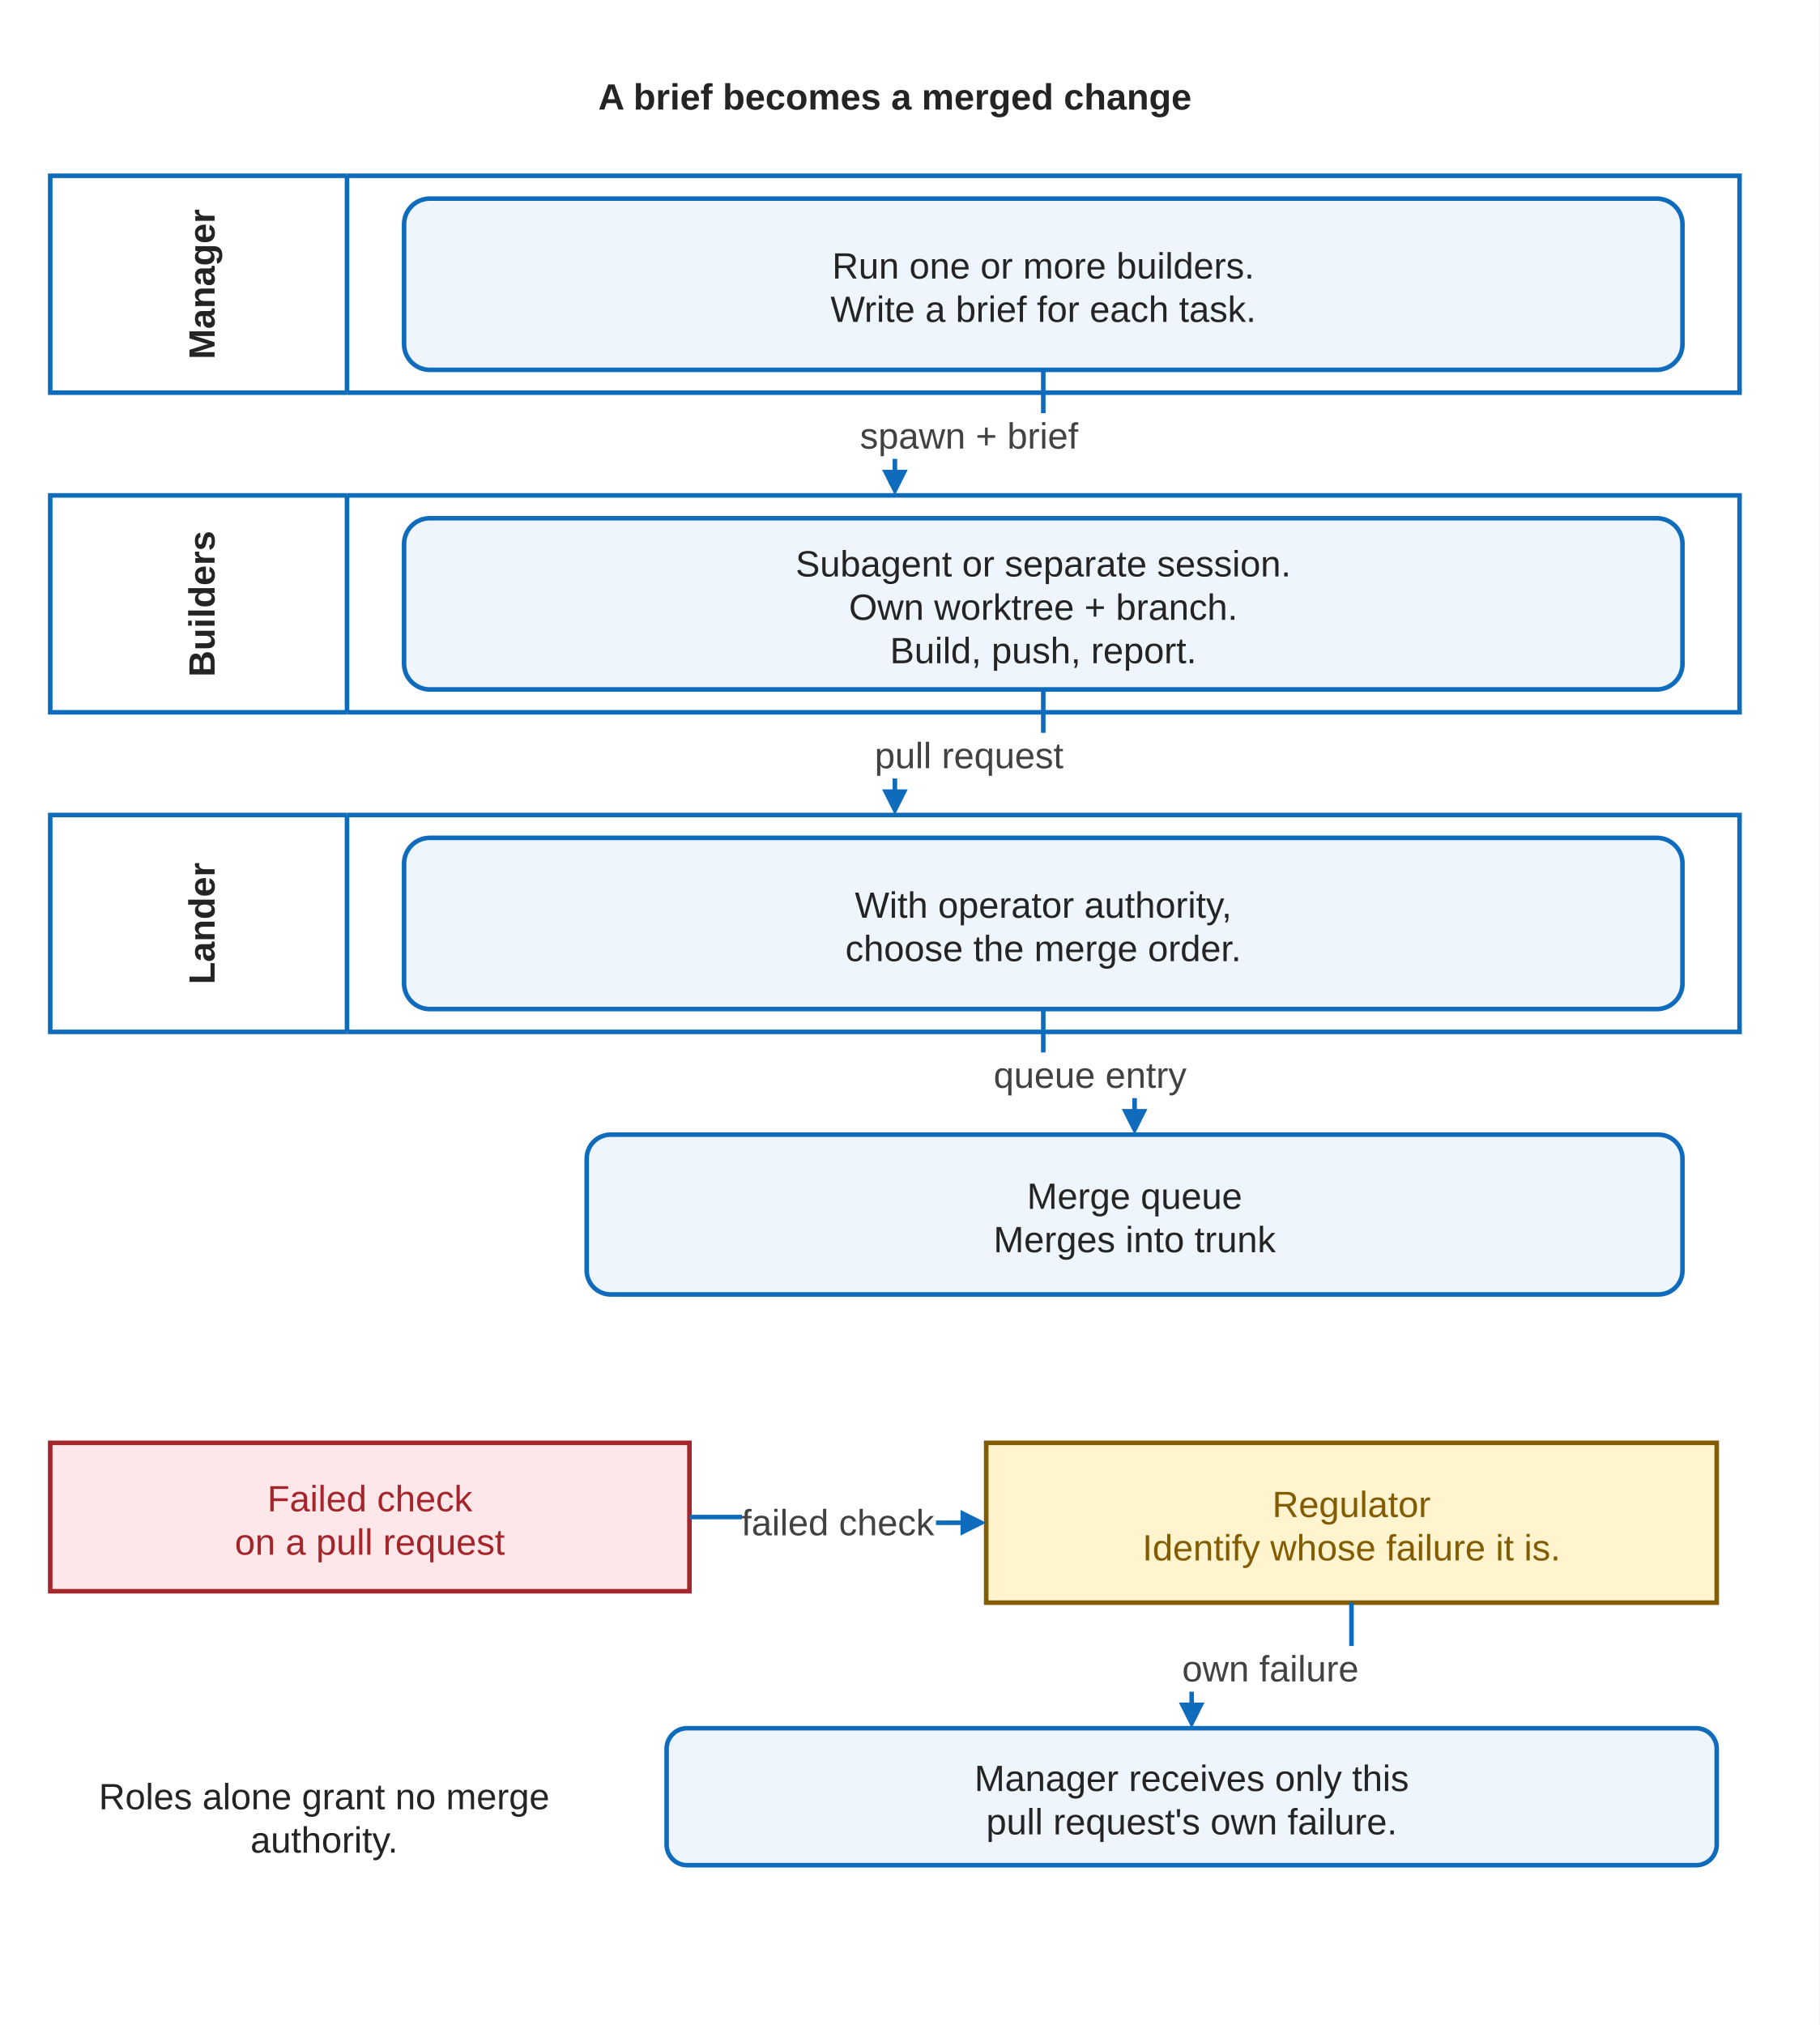
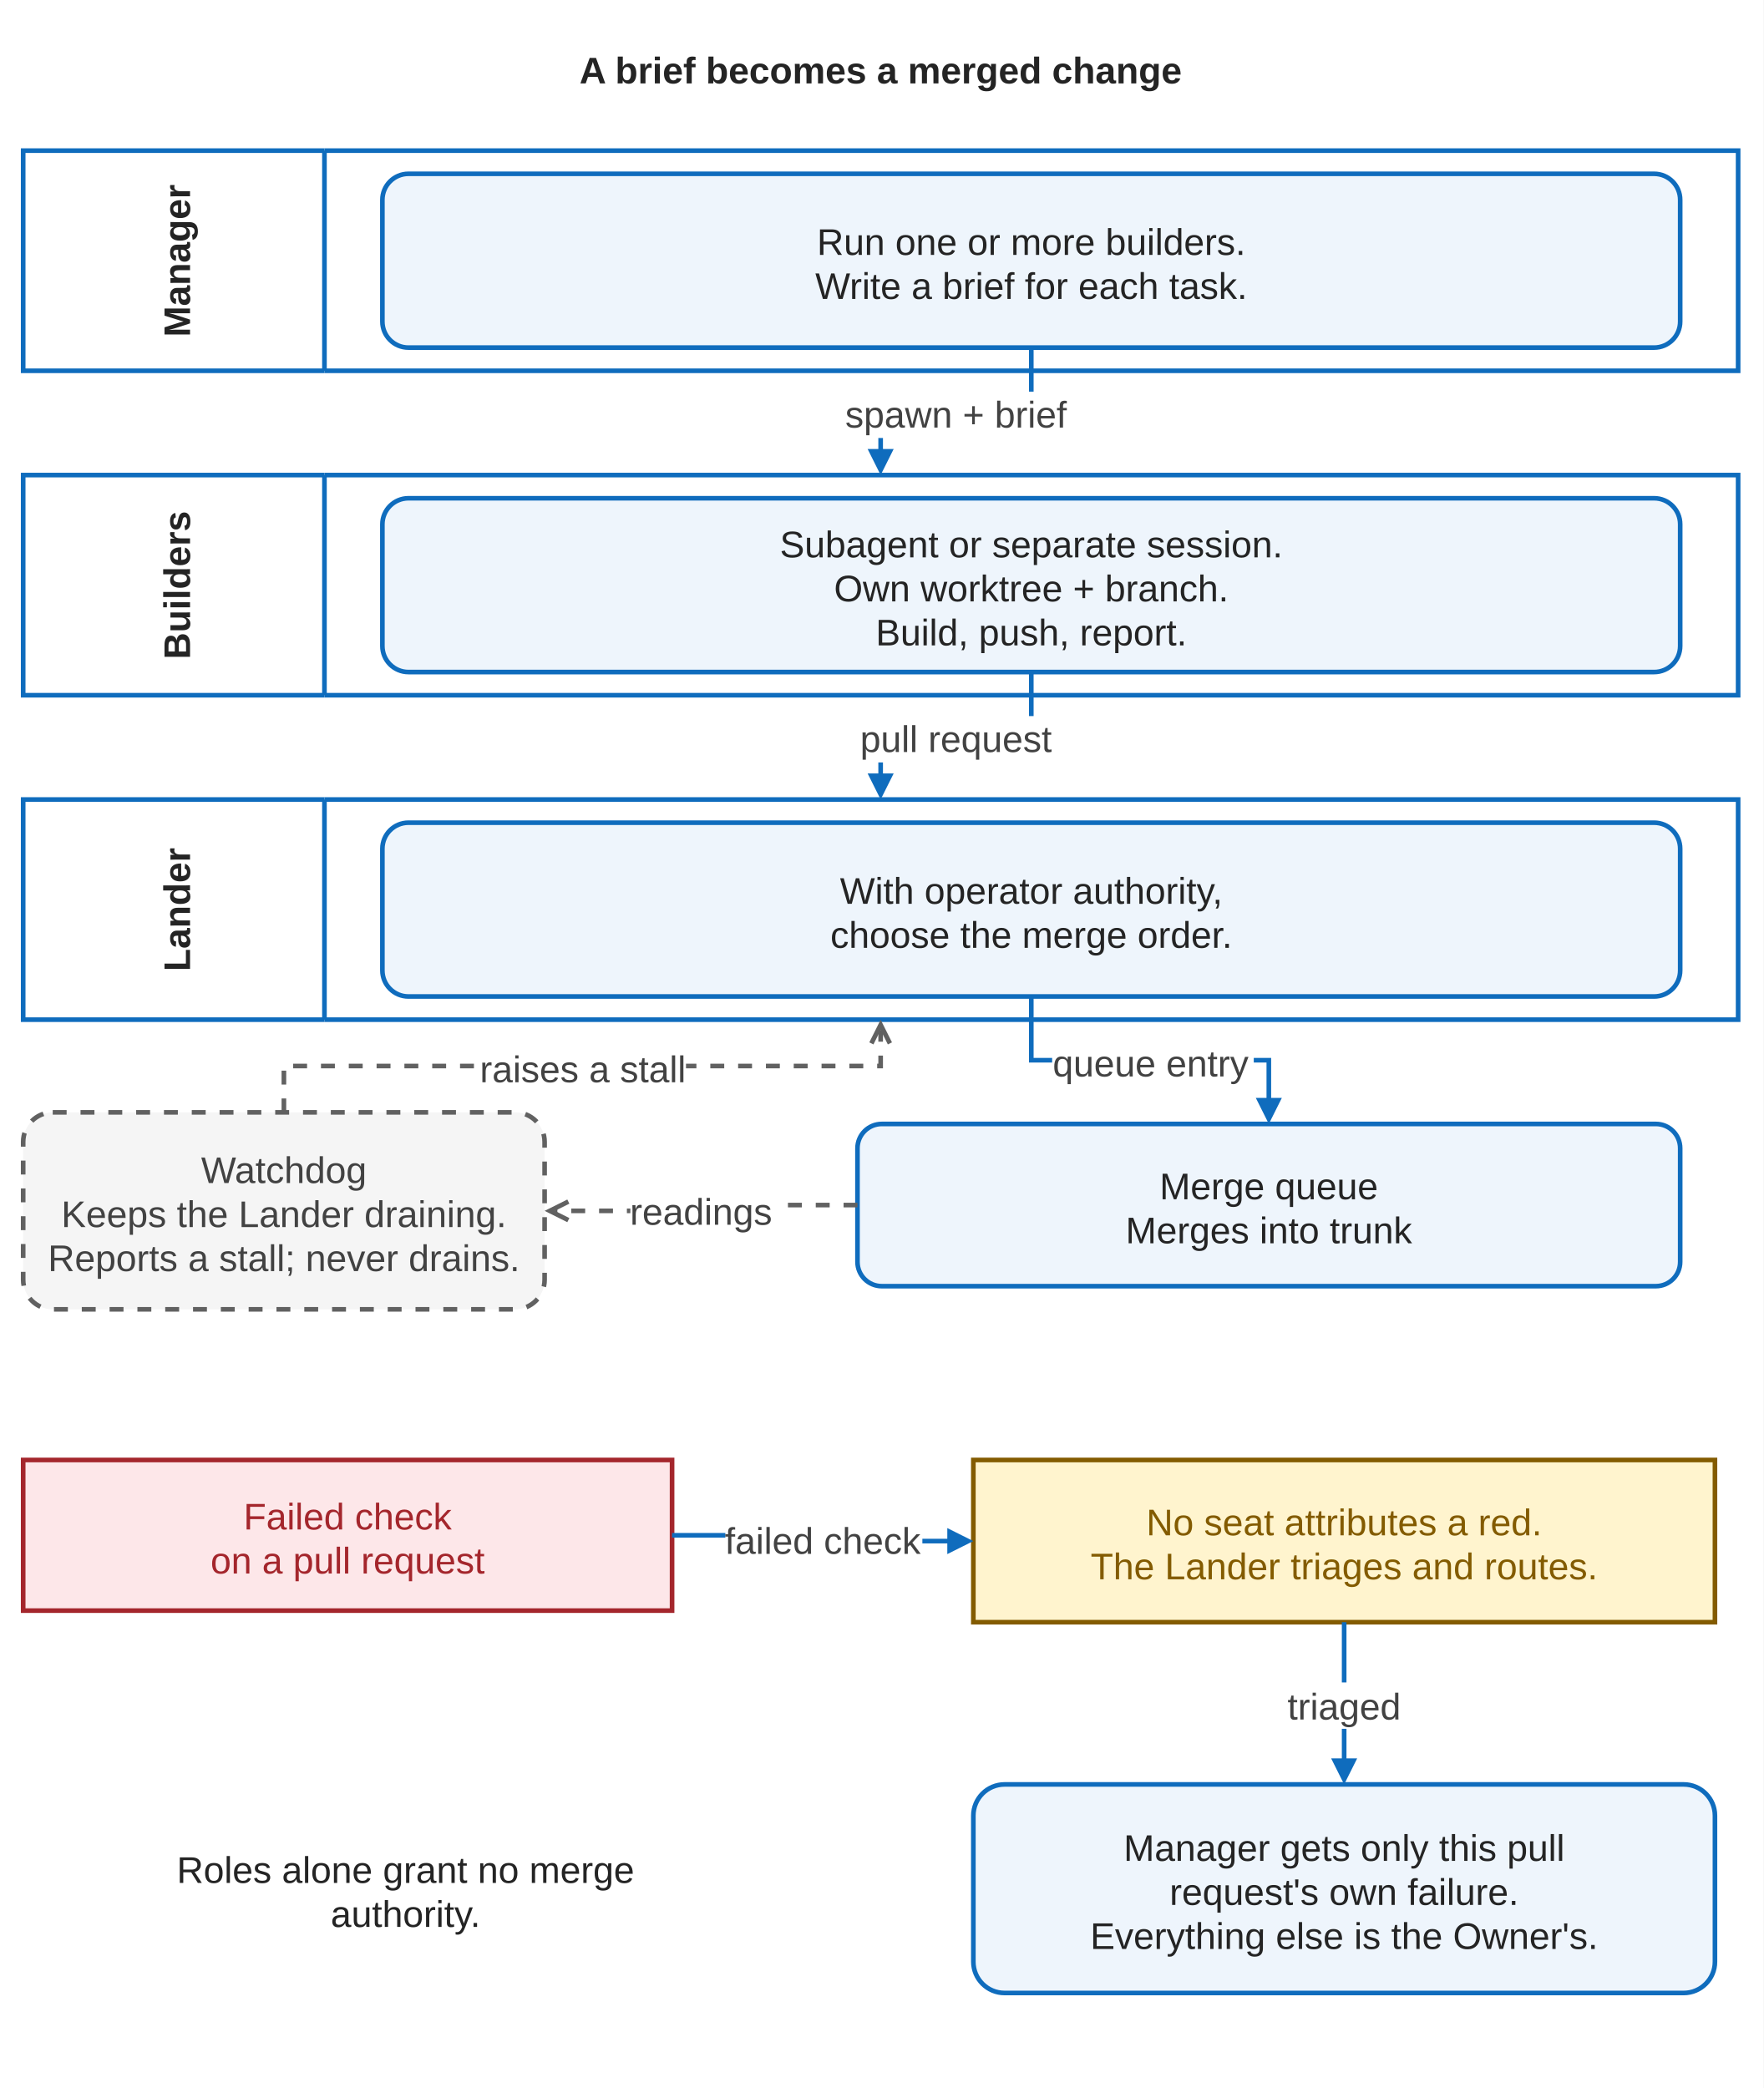
- <svg xmlns="http://www.w3.org/2000/svg" style="background: #ffffff; background-color: #ffffff; color-scheme: light;" version="1.1" width="797px" height="887px" viewBox="0 0 797 887" content="&lt;mxfile host=&quot;Electron&quot;&gt;&#10;  &lt;diagram name=&quot;Desktop&quot; id=&quot;Desktop&quot;&gt;&#10;    &lt;mxGraphModel dx=&quot;-404&quot; dy=&quot;-225&quot; grid=&quot;0&quot; gridSize=&quot;10&quot; guides=&quot;1&quot; tooltips=&quot;1&quot; connect=&quot;1&quot; arrows=&quot;1&quot; fold=&quot;0&quot; page=&quot;0&quot; pageScale=&quot;1&quot; pageWidth=&quot;760&quot; pageHeight=&quot;850&quot; background=&quot;#ffffff&quot; math=&quot;0&quot; shadow=&quot;0&quot;&gt;&#10;      &lt;root&gt;&#10;        &lt;mxCell id=&quot;0&quot; /&gt;&#10;        &lt;mxCell id=&quot;1&quot; parent=&quot;0&quot; /&gt;&#10;        &lt;mxCell id=&quot;canvas&quot; parent=&quot;1&quot; style=&quot;html=0;fontFamily=Segoe UI,Arial,sans-serif;fontSize=16;fontColor=#242424;strokeColor=#0f6cbd;strokeWidth=2;fillColor=#eef5fc;spacing=10;fillColor=#ffffff;strokeColor=none;fontFamily=Segoe UI,Arial,sans-serif;fontSize=16;&quot; value=&quot;&quot; vertex=&quot;1&quot;&gt;&#10;          &lt;mxGeometry height=&quot;850&quot; width=&quot;760&quot; as=&quot;geometry&quot; /&gt;&#10;        &lt;/mxCell&gt;&#10;        &lt;mxCell id=&quot;title&quot; parent=&quot;1&quot; style=&quot;html=0;fontFamily=Segoe UI,Arial,sans-serif;fontSize=16;fontColor=#242424;strokeColor=#0f6cbd;strokeWidth=2;fillColor=#eef5fc;spacing=10;fillColor=none;strokeColor=none;spacing=0;fontStyle=1;fontFamily=Segoe UI,Arial,sans-serif;fontSize=16;&quot; value=&quot;A brief becomes a merged change&quot; vertex=&quot;1&quot;&gt;&#10;          &lt;mxGeometry height=&quot;42&quot; width=&quot;740&quot; x=&quot;10&quot; y=&quot;8&quot; as=&quot;geometry&quot; /&gt;&#10;        &lt;/mxCell&gt;&#10;        &lt;mxCell id=&quot;lane0&quot; parent=&quot;1&quot; style=&quot;html=0;fontFamily=Segoe UI,Arial,sans-serif;fontSize=16;fontColor=#242424;strokeColor=#0f6cbd;strokeWidth=2;fillColor=#eef5fc;spacing=10;swimlane;startSize=130;horizontal=0;container=1;fillColor=#ffffff;fontFamily=Segoe UI,Arial,sans-serif;fontSize=16;&quot; value=&quot;Manager&quot; vertex=&quot;1&quot;&gt;&#10;          &lt;mxGeometry height=&quot;95&quot; width=&quot;740&quot; x=&quot;10&quot; y=&quot;65&quot; as=&quot;geometry&quot; /&gt;&#10;        &lt;/mxCell&gt;&#10;        &lt;mxCell id=&quot;role0&quot; parent=&quot;lane0&quot; style=&quot;html=0;fontFamily=Segoe UI,Arial,sans-serif;fontSize=16;fontColor=#242424;strokeColor=#0f6cbd;strokeWidth=2;fillColor=#eef5fc;spacing=10;rounded=1;fontFamily=Segoe UI,Arial,sans-serif;fontSize=16;&quot; value=&quot;Run one or more builders.&amp;#xa;Write a brief for each task.&quot; vertex=&quot;1&quot;&gt;&#10;          &lt;mxGeometry height=&quot;75&quot; width=&quot;560&quot; x=&quot;155&quot; y=&quot;10&quot; as=&quot;geometry&quot; /&gt;&#10;        &lt;/mxCell&gt;&#10;        &lt;mxCell id=&quot;lane1&quot; parent=&quot;1&quot; style=&quot;html=0;fontFamily=Segoe UI,Arial,sans-serif;fontSize=16;fontColor=#242424;strokeColor=#0f6cbd;strokeWidth=2;fillColor=#eef5fc;spacing=10;swimlane;startSize=130;horizontal=0;container=1;fillColor=#ffffff;fontFamily=Segoe UI,Arial,sans-serif;fontSize=16;&quot; value=&quot;Builders&quot; vertex=&quot;1&quot;&gt;&#10;          &lt;mxGeometry height=&quot;95&quot; width=&quot;740&quot; x=&quot;10&quot; y=&quot;205&quot; as=&quot;geometry&quot; /&gt;&#10;        &lt;/mxCell&gt;&#10;        &lt;mxCell id=&quot;role1&quot; parent=&quot;lane1&quot; style=&quot;html=0;fontFamily=Segoe UI,Arial,sans-serif;fontSize=16;fontColor=#242424;strokeColor=#0f6cbd;strokeWidth=2;fillColor=#eef5fc;spacing=10;rounded=1;fontFamily=Segoe UI,Arial,sans-serif;fontSize=16;&quot; value=&quot;Subagent or separate session.&amp;#xa;Own worktree + branch.&amp;#xa;Build, push, report.&quot; vertex=&quot;1&quot;&gt;&#10;          &lt;mxGeometry height=&quot;75&quot; width=&quot;560&quot; x=&quot;155&quot; y=&quot;10&quot; as=&quot;geometry&quot; /&gt;&#10;        &lt;/mxCell&gt;&#10;        &lt;mxCell id=&quot;handoff1&quot; edge=&quot;1&quot; parent=&quot;1&quot; source=&quot;role0&quot; style=&quot;edgeStyle=orthogonalEdgeStyle;rounded=0;html=0;fontFamily=Segoe UI,Arial,sans-serif;fontSize=16;fontColor=#424242;labelBackgroundColor=#ffffff;strokeColor=#0f6cbd;strokeWidth=2;endArrow=block;endFill=1;&quot; target=&quot;lane1&quot; value=&quot;spawn + brief&quot;&gt;&#10;          &lt;mxGeometry relative=&quot;1&quot; as=&quot;geometry&quot; /&gt;&#10;        &lt;/mxCell&gt;&#10;        &lt;mxCell id=&quot;lane3&quot; parent=&quot;1&quot; style=&quot;html=0;fontFamily=Segoe UI,Arial,sans-serif;fontSize=16;fontColor=#242424;strokeColor=#0f6cbd;strokeWidth=2;fillColor=#eef5fc;spacing=10;swimlane;startSize=130;horizontal=0;container=1;fillColor=#ffffff;fontFamily=Segoe UI,Arial,sans-serif;fontSize=16;&quot; value=&quot;Lander&quot; vertex=&quot;1&quot;&gt;&#10;          &lt;mxGeometry height=&quot;95&quot; width=&quot;740&quot; x=&quot;10&quot; y=&quot;345&quot; as=&quot;geometry&quot; /&gt;&#10;        &lt;/mxCell&gt;&#10;        &lt;mxCell id=&quot;role3&quot; parent=&quot;lane3&quot; style=&quot;html=0;fontFamily=Segoe UI,Arial,sans-serif;fontSize=16;fontColor=#242424;strokeColor=#0f6cbd;strokeWidth=2;fillColor=#eef5fc;spacing=10;rounded=1;fontFamily=Segoe UI,Arial,sans-serif;fontSize=16;&quot; value=&quot;With operator authority,&amp;#xa;choose the merge order.&quot; vertex=&quot;1&quot;&gt;&#10;          &lt;mxGeometry height=&quot;75&quot; width=&quot;560&quot; x=&quot;155&quot; y=&quot;10&quot; as=&quot;geometry&quot; /&gt;&#10;        &lt;/mxCell&gt;&#10;        &lt;mxCell id=&quot;handoff2&quot; edge=&quot;1&quot; parent=&quot;1&quot; source=&quot;role1&quot; style=&quot;edgeStyle=orthogonalEdgeStyle;rounded=0;html=0;fontFamily=Segoe UI,Arial,sans-serif;fontSize=16;fontColor=#424242;labelBackgroundColor=#ffffff;strokeColor=#0f6cbd;strokeWidth=2;endArrow=block;endFill=1;&quot; target=&quot;lane3&quot; value=&quot;pull request&quot;&gt;&#10;          &lt;mxGeometry relative=&quot;1&quot; as=&quot;geometry&quot; /&gt;&#10;        &lt;/mxCell&gt;&#10;        &lt;mxCell id=&quot;queue&quot; parent=&quot;1&quot; style=&quot;html=0;fontFamily=Segoe UI,Arial,sans-serif;fontSize=16;fontColor=#242424;strokeColor=#0f6cbd;strokeWidth=2;fillColor=#eef5fc;spacing=10;rounded=1;fontFamily=Segoe UI,Arial,sans-serif;fontSize=16;&quot; value=&quot;Merge queue&amp;#xa;Merges into trunk&quot; vertex=&quot;1&quot;&gt;&#10;          &lt;mxGeometry height=&quot;70&quot; width=&quot;480&quot; x=&quot;245&quot; y=&quot;485&quot; as=&quot;geometry&quot; /&gt;&#10;        &lt;/mxCell&gt;&#10;        &lt;mxCell id=&quot;qe&quot; edge=&quot;1&quot; parent=&quot;1&quot; source=&quot;role3&quot; style=&quot;edgeStyle=orthogonalEdgeStyle;rounded=0;html=0;fontFamily=Segoe UI,Arial,sans-serif;fontSize=16;fontColor=#424242;labelBackgroundColor=#ffffff;strokeColor=#0f6cbd;strokeWidth=2;endArrow=block;endFill=1;&quot; target=&quot;queue&quot; value=&quot;queue entry&quot;&gt;&#10;          &lt;mxGeometry relative=&quot;1&quot; as=&quot;geometry&quot; /&gt;&#10;        &lt;/mxCell&gt;&#10;        &lt;mxCell id=&quot;failed&quot; parent=&quot;1&quot; style=&quot;html=0;fontFamily=Segoe UI,Arial,sans-serif;fontSize=16;fontColor=#242424;strokeColor=#0f6cbd;strokeWidth=2;fillColor=#eef5fc;spacing=10;fillColor=#fde7e9;strokeColor=#a4262c;fontColor=#a4262c;fontFamily=Segoe UI,Arial,sans-serif;fontSize=16;&quot; value=&quot;Failed check&amp;#xa;on a pull request&quot; vertex=&quot;1&quot;&gt;&#10;          &lt;mxGeometry height=&quot;65&quot; width=&quot;280&quot; x=&quot;10&quot; y=&quot;620&quot; as=&quot;geometry&quot; /&gt;&#10;        &lt;/mxCell&gt;&#10;        &lt;mxCell id=&quot;reg&quot; parent=&quot;1&quot; style=&quot;html=0;fontFamily=Segoe UI,Arial,sans-serif;fontSize=16;fontColor=#242424;strokeColor=#0f6cbd;strokeWidth=2;fillColor=#eef5fc;spacing=10;fillColor=#fff4ce;strokeColor=#835b00;fontColor=#835b00;fontFamily=Segoe UI,Arial,sans-serif;fontSize=16;&quot; value=&quot;Regulator&amp;#xa;Identify whose failure it is.&quot; vertex=&quot;1&quot;&gt;&#10;          &lt;mxGeometry height=&quot;70&quot; width=&quot;320&quot; x=&quot;420&quot; y=&quot;620&quot; as=&quot;geometry&quot; /&gt;&#10;        &lt;/mxCell&gt;&#10;        &lt;mxCell id=&quot;fe&quot; edge=&quot;1&quot; parent=&quot;1&quot; source=&quot;failed&quot; style=&quot;edgeStyle=orthogonalEdgeStyle;rounded=0;html=0;fontFamily=Segoe UI,Arial,sans-serif;fontSize=16;fontColor=#424242;labelBackgroundColor=#ffffff;strokeColor=#0f6cbd;strokeWidth=2;endArrow=block;endFill=1;&quot; target=&quot;reg&quot; value=&quot;failed check&quot;&gt;&#10;          &lt;mxGeometry relative=&quot;1&quot; as=&quot;geometry&quot; /&gt;&#10;        &lt;/mxCell&gt;&#10;        &lt;mxCell id=&quot;back&quot; parent=&quot;1&quot; style=&quot;html=0;fontFamily=Segoe UI,Arial,sans-serif;fontSize=16;fontColor=#242424;strokeColor=#0f6cbd;strokeWidth=2;fillColor=#eef5fc;spacing=10;rounded=1;fontFamily=Segoe UI,Arial,sans-serif;fontSize=16;&quot; value=&quot;Manager receives only this&amp;#xa;pull request&amp;#39;s own failure.&quot; vertex=&quot;1&quot;&gt;&#10;          &lt;mxGeometry height=&quot;60&quot; width=&quot;460&quot; x=&quot;280&quot; y=&quot;745&quot; as=&quot;geometry&quot; /&gt;&#10;        &lt;/mxCell&gt;&#10;        &lt;mxCell id=&quot;be&quot; edge=&quot;1&quot; parent=&quot;1&quot; source=&quot;reg&quot; style=&quot;edgeStyle=orthogonalEdgeStyle;rounded=0;html=0;fontFamily=Segoe UI,Arial,sans-serif;fontSize=16;fontColor=#424242;labelBackgroundColor=#ffffff;strokeColor=#0f6cbd;strokeWidth=2;endArrow=block;endFill=1;&quot; target=&quot;back&quot; value=&quot;own failure&quot;&gt;&#10;          &lt;mxGeometry relative=&quot;1&quot; as=&quot;geometry&quot; /&gt;&#10;        &lt;/mxCell&gt;&#10;        &lt;mxCell id=&quot;note&quot; parent=&quot;1&quot; style=&quot;html=0;fontFamily=Segoe UI,Arial,sans-serif;fontSize=16;fontColor=#242424;strokeColor=#0f6cbd;strokeWidth=2;fillColor=#eef5fc;spacing=10;fillColor=none;strokeColor=none;spacing=0;fontFamily=Segoe UI,Arial,sans-serif;fontSize=16;&quot; value=&quot;Roles alone grant no merge&amp;#xa;authority.&quot; vertex=&quot;1&quot;&gt;&#10;          &lt;mxGeometry height=&quot;66&quot; width=&quot;240&quot; x=&quot;10&quot; y=&quot;750&quot; as=&quot;geometry&quot; /&gt;&#10;        &lt;/mxCell&gt;&#10;      &lt;/root&gt;&#10;    &lt;/mxGraphModel&gt;&#10;  &lt;/diagram&gt;&#10;&lt;/mxfile&gt;&#10;">
+ <svg xmlns="http://www.w3.org/2000/svg" style="background: #ffffff; background-color: light-dark(#ffffff, #121212); color-scheme: light dark;" version="1.1" width="761px" height="901px" viewBox="0 0 761 901">
  <defs />
-   <rect fill="#ffffff" width="100%" height="100%" x="0" y="0" style="fill: rgb(255, 255, 255);" />
+   <rect fill="#ffffff" width="100%" height="100%" x="0" y="0" style="fill: light-dark(rgb(255, 255, 255), rgb(18, 18, 18));" />
  <g>
    <g data-cell-id="0">
      <g data-cell-id="1">
        <g data-cell-id="canvas">
          <g>
-             <rect x="12" y="12" width="760" height="850" fill="#ffffff" stroke="none" pointer-events="all" style="fill: rgb(255, 255, 255);" />
+             <rect x="0" y="0" width="760" height="900" fill="#ffffff" stroke="none" pointer-events="all" style="fill: light-dark(rgb(255, 255, 255), rgb(18, 18, 18));" />
          </g>
        </g>
        <g data-cell-id="title">
          <g>
-             <rect x="22" y="20" width="740" height="42" fill="none" stroke="none" pointer-events="all" />
-           </g>
-           <g>
-             <g fill="#242424" font-family="'Segoe UI', Arial, sans-serif" font-weight="bold" text-anchor="middle" font-size="16px" style="fill: rgb(36, 36, 36);">
-               <text x="392" y="48">A brief becomes a merged change</text>
+             <rect x="10" y="8" width="740" height="42" fill="none" stroke="none" pointer-events="all" />
+           </g>
+           <g>
+             <g fill="#242424" font-family="'Segoe UI', Arial, sans-serif" font-weight="bold" text-anchor="middle" font-size="16px" style="fill: light-dark(rgb(36, 36, 36), rgb(206, 206, 206));">
+               <text x="380" y="36">A brief becomes a merged change</text>
            </g>
          </g>
        </g>
        <g data-cell-id="lane0">
          <g>
-             <path d="M 152 77 L 22 77 L 22 172 L 152 172" fill="#ffffff" stroke="#0f6cbd" stroke-width="2" stroke-miterlimit="10" pointer-events="all" style="fill: rgb(255, 255, 255); stroke: rgb(15, 108, 189);" />
-             <path d="M 152 77 L 762 77 L 762 172 L 152 172" fill="none" stroke="#0f6cbd" stroke-width="2" stroke-miterlimit="10" pointer-events="none" style="stroke: rgb(15, 108, 189);" />
-             <path d="M 152 77 L 152 172" fill="none" stroke="#0f6cbd" stroke-width="2" stroke-miterlimit="10" pointer-events="none" style="stroke: rgb(15, 108, 189);" />
-           </g>
-           <g>
-             <g fill="#242424" font-family="'Segoe UI', Arial, sans-serif" font-weight="bold" text-anchor="middle" transform="rotate(-90,87,124.5)" font-size="16px" style="fill: rgb(36, 36, 36);">
-               <text x="87" y="131.5">Manager</text>
+             <path d="M 140 65 L 10 65 L 10 160 L 140 160" fill="#ffffff" stroke="#0f6cbd" stroke-width="2" stroke-miterlimit="10" pointer-events="all" style="fill: light-dark(rgb(255, 255, 255), rgb(18, 18, 18)); stroke: light-dark(rgb(15, 108, 189), rgb(88, 168, 237));" />
+             <path d="M 140 65 L 750 65 L 750 160 L 140 160" fill="none" stroke="#0f6cbd" stroke-width="2" stroke-miterlimit="10" pointer-events="none" style="stroke: light-dark(rgb(15, 108, 189), rgb(88, 168, 237));" />
+             <path d="M 140 65 L 140 160" fill="none" stroke="#0f6cbd" stroke-width="2" stroke-miterlimit="10" pointer-events="none" style="stroke: light-dark(rgb(15, 108, 189), rgb(88, 168, 237));" />
+           </g>
+           <g>
+             <g fill="#242424" font-family="'Segoe UI', Arial, sans-serif" font-weight="bold" text-anchor="middle" transform="rotate(-90,75,112.5)" font-size="16px" style="fill: light-dark(rgb(36, 36, 36), rgb(206, 206, 206));">
+               <text x="75" y="119.5">Manager</text>
            </g>
          </g>
          <g data-cell-id="role0">
            <g>
-               <rect x="177" y="87" width="560" height="75" rx="11.25" ry="11.25" fill="#eef5fc" stroke="#0f6cbd" stroke-width="2" pointer-events="all" style="fill: rgb(238, 245, 252); stroke: rgb(15, 108, 189);" />
-             </g>
-             <g>
-               <g fill="#242424" font-family="'Segoe UI', Arial, sans-serif" text-anchor="middle" font-size="16px" style="fill: rgb(36, 36, 36);">
-                 <text x="457" y="122">Run one or more builders.</text>
-                 <text x="457" y="141">Write a brief for each task.</text>
+               <rect x="165" y="75" width="560" height="75" rx="11.25" ry="11.25" fill="#eef5fc" stroke="#0f6cbd" stroke-width="2" pointer-events="all" style="fill: light-dark(rgb(238, 245, 252), rgb(22, 28, 34)); stroke: light-dark(rgb(15, 108, 189), rgb(88, 168, 237));" />
+             </g>
+             <g>
+               <g fill="#242424" font-family="'Segoe UI', Arial, sans-serif" text-anchor="middle" font-size="16px" style="fill: light-dark(rgb(36, 36, 36), rgb(206, 206, 206));">
+                 <text x="445" y="110">Run one or more builders.</text>
+                 <text x="445" y="129">Write a brief for each task.</text>
              </g>
            </g>
          </g>
        </g>
        <g data-cell-id="lane1">
          <g>
-             <path d="M 152 217 L 22 217 L 22 312 L 152 312" fill="#ffffff" stroke="#0f6cbd" stroke-width="2" stroke-miterlimit="10" pointer-events="all" style="fill: rgb(255, 255, 255); stroke: rgb(15, 108, 189);" />
-             <path d="M 152 217 L 762 217 L 762 312 L 152 312" fill="none" stroke="#0f6cbd" stroke-width="2" stroke-miterlimit="10" pointer-events="none" style="stroke: rgb(15, 108, 189);" />
-             <path d="M 152 217 L 152 312" fill="none" stroke="#0f6cbd" stroke-width="2" stroke-miterlimit="10" pointer-events="none" style="stroke: rgb(15, 108, 189);" />
-           </g>
-           <g>
-             <g fill="#242424" font-family="'Segoe UI', Arial, sans-serif" font-weight="bold" text-anchor="middle" transform="rotate(-90,87,264.5)" font-size="16px" style="fill: rgb(36, 36, 36);">
-               <text x="87" y="271.5">Builders</text>
+             <path d="M 140 205 L 10 205 L 10 300 L 140 300" fill="#ffffff" stroke="#0f6cbd" stroke-width="2" stroke-miterlimit="10" pointer-events="all" style="fill: light-dark(rgb(255, 255, 255), rgb(18, 18, 18)); stroke: light-dark(rgb(15, 108, 189), rgb(88, 168, 237));" />
+             <path d="M 140 205 L 750 205 L 750 300 L 140 300" fill="none" stroke="#0f6cbd" stroke-width="2" stroke-miterlimit="10" pointer-events="none" style="stroke: light-dark(rgb(15, 108, 189), rgb(88, 168, 237));" />
+             <path d="M 140 205 L 140 300" fill="none" stroke="#0f6cbd" stroke-width="2" stroke-miterlimit="10" pointer-events="none" style="stroke: light-dark(rgb(15, 108, 189), rgb(88, 168, 237));" />
+           </g>
+           <g>
+             <g fill="#242424" font-family="'Segoe UI', Arial, sans-serif" font-weight="bold" text-anchor="middle" transform="rotate(-90,75,252.5)" font-size="16px" style="fill: light-dark(rgb(36, 36, 36), rgb(206, 206, 206));">
+               <text x="75" y="259.5">Builders</text>
            </g>
          </g>
          <g data-cell-id="role1">
            <g>
-               <rect x="177" y="227" width="560" height="75" rx="11.25" ry="11.25" fill="#eef5fc" stroke="#0f6cbd" stroke-width="2" pointer-events="all" style="fill: rgb(238, 245, 252); stroke: rgb(15, 108, 189);" />
-             </g>
-             <g>
-               <g fill="#242424" font-family="'Segoe UI', Arial, sans-serif" text-anchor="middle" font-size="16px" style="fill: rgb(36, 36, 36);">
-                 <text x="457" y="252.5">Subagent or separate session.</text>
-                 <text x="457" y="271.5">Own worktree + branch.</text>
-                 <text x="457" y="290.5">Build, push, report.</text>
+               <rect x="165" y="215" width="560" height="75" rx="11.25" ry="11.25" fill="#eef5fc" stroke="#0f6cbd" stroke-width="2" pointer-events="all" style="fill: light-dark(rgb(238, 245, 252), rgb(22, 28, 34)); stroke: light-dark(rgb(15, 108, 189), rgb(88, 168, 237));" />
+             </g>
+             <g>
+               <g fill="#242424" font-family="'Segoe UI', Arial, sans-serif" text-anchor="middle" font-size="16px" style="fill: light-dark(rgb(36, 36, 36), rgb(206, 206, 206));">
+                 <text x="445" y="240.5">Subagent or separate session.</text>
+                 <text x="445" y="259.5">Own worktree + branch.</text>
+                 <text x="445" y="278.5">Build, push, report.</text>
              </g>
            </g>
          </g>
        </g>
        <g data-cell-id="handoff1">
          <g>
-             <path d="M 457 162 L 457 189.5 L 392 189.5 L 392 206.76" fill="none" stroke="#0f6cbd" stroke-width="2" stroke-miterlimit="10" pointer-events="stroke" style="stroke: rgb(15, 108, 189);" />
-             <path d="M 392 214.76 L 388 206.76 L 396 206.76 Z" fill="#0f6cbd" stroke="#0f6cbd" stroke-width="2" stroke-miterlimit="10" pointer-events="all" style="fill: rgb(15, 108, 189); stroke: rgb(15, 108, 189);" />
-           </g>
-           <g>
-             <g fill="#424242" font-family="'Segoe UI', Arial, sans-serif" text-anchor="middle" font-size="16px" style="fill: rgb(66, 66, 66);">
-               <rect fill="#ffffff" stroke="none" x="376" y="181" width="99" height="20" stroke-width="0" style="fill: rgb(255, 255, 255);" />
-               <text x="424.5" y="196.5">spawn + brief</text>
+             <path d="M 445 150 L 445 177.5 L 380 177.5 L 380 194.76" fill="none" stroke="#0f6cbd" stroke-width="2" stroke-miterlimit="10" pointer-events="stroke" style="stroke: light-dark(rgb(15, 108, 189), rgb(88, 168, 237));" />
+             <path d="M 380 202.76 L 376 194.76 L 384 194.76 Z" fill="#0f6cbd" stroke="#0f6cbd" stroke-width="2" stroke-miterlimit="10" pointer-events="all" style="fill: light-dark(rgb(15, 108, 189), rgb(88, 168, 237)); stroke: light-dark(rgb(15, 108, 189), rgb(88, 168, 237));" />
+           </g>
+           <g>
+             <g fill="#424242" font-family="'Segoe UI', Arial, sans-serif" text-anchor="middle" font-size="16px" style="fill: light-dark(rgb(66, 66, 66), rgb(180, 180, 180));">
+               <rect fill="#ffffff" stroke="none" x="364" y="169" width="99" height="20" stroke-width="0" style="fill: light-dark(rgb(255, 255, 255), rgb(18, 18, 18));" />
+               <text x="412.5" y="184.5">spawn + brief</text>
            </g>
          </g>
        </g>
        <g data-cell-id="lane3">
          <g>
-             <path d="M 152 357 L 22 357 L 22 452 L 152 452" fill="#ffffff" stroke="#0f6cbd" stroke-width="2" stroke-miterlimit="10" pointer-events="all" style="fill: rgb(255, 255, 255); stroke: rgb(15, 108, 189);" />
-             <path d="M 152 357 L 762 357 L 762 452 L 152 452" fill="none" stroke="#0f6cbd" stroke-width="2" stroke-miterlimit="10" pointer-events="none" style="stroke: rgb(15, 108, 189);" />
-             <path d="M 152 357 L 152 452" fill="none" stroke="#0f6cbd" stroke-width="2" stroke-miterlimit="10" pointer-events="none" style="stroke: rgb(15, 108, 189);" />
-           </g>
-           <g>
-             <g fill="#242424" font-family="'Segoe UI', Arial, sans-serif" font-weight="bold" text-anchor="middle" transform="rotate(-90,87,404.5)" font-size="16px" style="fill: rgb(36, 36, 36);">
-               <text x="87" y="411.5">Lander</text>
+             <path d="M 140 345 L 10 345 L 10 440 L 140 440" fill="#ffffff" stroke="#0f6cbd" stroke-width="2" stroke-miterlimit="10" pointer-events="all" style="fill: light-dark(rgb(255, 255, 255), rgb(18, 18, 18)); stroke: light-dark(rgb(15, 108, 189), rgb(88, 168, 237));" />
+             <path d="M 140 345 L 750 345 L 750 440 L 140 440" fill="none" stroke="#0f6cbd" stroke-width="2" stroke-miterlimit="10" pointer-events="none" style="stroke: light-dark(rgb(15, 108, 189), rgb(88, 168, 237));" />
+             <path d="M 140 345 L 140 440" fill="none" stroke="#0f6cbd" stroke-width="2" stroke-miterlimit="10" pointer-events="none" style="stroke: light-dark(rgb(15, 108, 189), rgb(88, 168, 237));" />
+           </g>
+           <g>
+             <g fill="#242424" font-family="'Segoe UI', Arial, sans-serif" font-weight="bold" text-anchor="middle" transform="rotate(-90,75,392.5)" font-size="16px" style="fill: light-dark(rgb(36, 36, 36), rgb(206, 206, 206));">
+               <text x="75" y="399.5">Lander</text>
            </g>
          </g>
          <g data-cell-id="role3">
            <g>
-               <rect x="177" y="367" width="560" height="75" rx="11.25" ry="11.25" fill="#eef5fc" stroke="#0f6cbd" stroke-width="2" pointer-events="all" style="fill: rgb(238, 245, 252); stroke: rgb(15, 108, 189);" />
-             </g>
-             <g>
-               <g fill="#242424" font-family="'Segoe UI', Arial, sans-serif" text-anchor="middle" font-size="16px" style="fill: rgb(36, 36, 36);">
-                 <text x="457" y="402">With operator authority,</text>
-                 <text x="457" y="421">choose the merge order.</text>
+               <rect x="165" y="355" width="560" height="75" rx="11.25" ry="11.25" fill="#eef5fc" stroke="#0f6cbd" stroke-width="2" pointer-events="all" style="fill: light-dark(rgb(238, 245, 252), rgb(22, 28, 34)); stroke: light-dark(rgb(15, 108, 189), rgb(88, 168, 237));" />
+             </g>
+             <g>
+               <g fill="#242424" font-family="'Segoe UI', Arial, sans-serif" text-anchor="middle" font-size="16px" style="fill: light-dark(rgb(36, 36, 36), rgb(206, 206, 206));">
+                 <text x="445" y="390">With operator authority,</text>
+                 <text x="445" y="409">choose the merge order.</text>
              </g>
            </g>
          </g>
        </g>
        <g data-cell-id="handoff2">
          <g>
-             <path d="M 457 302 L 457 329.5 L 392 329.5 L 392 346.76" fill="none" stroke="#0f6cbd" stroke-width="2" stroke-miterlimit="10" pointer-events="stroke" style="stroke: rgb(15, 108, 189);" />
-             <path d="M 392 354.76 L 388 346.76 L 396 346.76 Z" fill="#0f6cbd" stroke="#0f6cbd" stroke-width="2" stroke-miterlimit="10" pointer-events="all" style="fill: rgb(15, 108, 189); stroke: rgb(15, 108, 189);" />
-           </g>
-           <g>
-             <g fill="#424242" font-family="'Segoe UI', Arial, sans-serif" text-anchor="middle" font-size="16px" style="fill: rgb(66, 66, 66);">
-               <rect fill="#ffffff" stroke="none" x="382" y="321" width="86" height="20" stroke-width="0" style="fill: rgb(255, 255, 255);" />
-               <text x="424.5" y="336.5">pull request</text>
+             <path d="M 445 290 L 445 317.5 L 380 317.5 L 380 334.76" fill="none" stroke="#0f6cbd" stroke-width="2" stroke-miterlimit="10" pointer-events="stroke" style="stroke: light-dark(rgb(15, 108, 189), rgb(88, 168, 237));" />
+             <path d="M 380 342.76 L 376 334.76 L 384 334.76 Z" fill="#0f6cbd" stroke="#0f6cbd" stroke-width="2" stroke-miterlimit="10" pointer-events="all" style="fill: light-dark(rgb(15, 108, 189), rgb(88, 168, 237)); stroke: light-dark(rgb(15, 108, 189), rgb(88, 168, 237));" />
+           </g>
+           <g>
+             <g fill="#424242" font-family="'Segoe UI', Arial, sans-serif" text-anchor="middle" font-size="16px" style="fill: light-dark(rgb(66, 66, 66), rgb(180, 180, 180));">
+               <rect fill="#ffffff" stroke="none" x="370" y="309" width="86" height="20" stroke-width="0" style="fill: light-dark(rgb(255, 255, 255), rgb(18, 18, 18));" />
+               <text x="412.5" y="324.5">pull request</text>
+             </g>
+           </g>
+         </g>
+         <g data-cell-id="watchdog">
+           <g>
+             <rect x="10" y="480" width="225" height="85" rx="12.75" ry="12.75" fill="#f5f5f5" stroke="#616161" stroke-width="2" stroke-dasharray="6 6" pointer-events="all" style="fill: light-dark(rgb(245, 245, 245), rgb(26, 26, 26)); stroke: light-dark(rgb(97, 97, 97), rgb(154, 154, 154));" />
+           </g>
+           <g>
+             <g fill="#424242" font-family="'Segoe UI', Arial, sans-serif" text-anchor="middle" font-size="16px" style="fill: light-dark(rgb(66, 66, 66), rgb(180, 180, 180));">
+               <text x="122.5" y="510.5">Watchdog</text>
+               <text x="122.5" y="529.5">Keeps the Lander draining.</text>
+               <text x="122.5" y="548.5">Reports a stall; never drains.</text>
            </g>
          </g>
        </g>
        <g data-cell-id="queue">
          <g>
-             <rect x="257" y="497" width="480" height="70" rx="10.5" ry="10.5" fill="#eef5fc" stroke="#0f6cbd" stroke-width="2" pointer-events="all" style="fill: rgb(238, 245, 252); stroke: rgb(15, 108, 189);" />
-           </g>
-           <g>
-             <g fill="#242424" font-family="'Segoe UI', Arial, sans-serif" text-anchor="middle" font-size="16px" style="fill: rgb(36, 36, 36);">
-               <text x="497" y="529.5">Merge queue</text>
-               <text x="497" y="548.5">Merges into trunk</text>
+             <rect x="370" y="485" width="355" height="70" rx="10.5" ry="10.5" fill="#eef5fc" stroke="#0f6cbd" stroke-width="2" pointer-events="all" style="fill: light-dark(rgb(238, 245, 252), rgb(22, 28, 34)); stroke: light-dark(rgb(15, 108, 189), rgb(88, 168, 237));" />
+           </g>
+           <g>
+             <g fill="#242424" font-family="'Segoe UI', Arial, sans-serif" text-anchor="middle" font-size="16px" style="fill: light-dark(rgb(36, 36, 36), rgb(206, 206, 206));">
+               <text x="547.5" y="517.5">Merge queue</text>
+               <text x="547.5" y="536.5">Merges into trunk</text>
            </g>
          </g>
        </g>
        <g data-cell-id="qe">
          <g>
-             <path d="M 457 442 L 457 469.5 L 497 469.5 L 497 486.76" fill="none" stroke="#0f6cbd" stroke-width="2" stroke-miterlimit="10" pointer-events="stroke" style="stroke: rgb(15, 108, 189);" />
-             <path d="M 497 494.76 L 493 486.76 L 501 486.76 Z" fill="#0f6cbd" stroke="#0f6cbd" stroke-width="2" stroke-miterlimit="10" pointer-events="all" style="fill: rgb(15, 108, 189); stroke: rgb(15, 108, 189);" />
-           </g>
-           <g>
-             <g fill="#424242" font-family="'Segoe UI', Arial, sans-serif" text-anchor="middle" font-size="16px" style="fill: rgb(66, 66, 66);">
-               <rect fill="#ffffff" stroke="none" x="435" y="461" width="87" height="20" stroke-width="0" style="fill: rgb(255, 255, 255);" />
-               <text x="477.5" y="476.5">queue entry</text>
+             <path d="M 445 430 L 445 457.5 L 547.5 457.5 L 547.5 474.76" fill="none" stroke="#0f6cbd" stroke-width="2" stroke-miterlimit="10" pointer-events="stroke" style="stroke: light-dark(rgb(15, 108, 189), rgb(88, 168, 237));" />
+             <path d="M 547.5 482.76 L 543.5 474.76 L 551.5 474.76 Z" fill="#0f6cbd" stroke="#0f6cbd" stroke-width="2" stroke-miterlimit="10" pointer-events="all" style="fill: light-dark(rgb(15, 108, 189), rgb(88, 168, 237)); stroke: light-dark(rgb(15, 108, 189), rgb(88, 168, 237));" />
+           </g>
+           <g>
+             <g fill="#424242" font-family="'Segoe UI', Arial, sans-serif" text-anchor="middle" font-size="16px" style="fill: light-dark(rgb(66, 66, 66), rgb(180, 180, 180));">
+               <rect fill="#ffffff" stroke="none" x="454" y="449" width="87" height="20" stroke-width="0" style="fill: light-dark(rgb(255, 255, 255), rgb(18, 18, 18));" />
+               <text x="496.5" y="464.5">queue entry</text>
+             </g>
+           </g>
+         </g>
+         <g data-cell-id="wd">
+           <g>
+             <path d="M 370 520 L 302.5 520 L 302.5 522.5 L 239.47 522.5" fill="none" stroke="#616161" stroke-width="2" stroke-miterlimit="10" stroke-dasharray="6 6" pointer-events="stroke" style="stroke: light-dark(rgb(97, 97, 97), rgb(154, 154, 154));" />
+             <path d="M 245.24 518.5 L 237.24 522.5 L 245.24 526.5" fill="none" stroke="#616161" stroke-width="2" stroke-miterlimit="10" pointer-events="all" style="stroke: light-dark(rgb(97, 97, 97), rgb(154, 154, 154));" />
+           </g>
+           <g>
+             <g fill="#424242" font-family="'Segoe UI', Arial, sans-serif" text-anchor="middle" font-size="16px" style="fill: light-dark(rgb(66, 66, 66), rgb(180, 180, 180));">
+               <rect fill="#ffffff" stroke="none" x="272" y="513" width="63" height="20" stroke-width="0" style="fill: light-dark(rgb(255, 255, 255), rgb(18, 18, 18));" />
+               <text x="302.5" y="528.5">readings</text>
+             </g>
+           </g>
+         </g>
+         <g data-cell-id="wdb">
+           <g>
+             <path d="M 122.5 480 L 122.5 460 L 380 460 L 380 444.47" fill="none" stroke="#616161" stroke-width="2" stroke-miterlimit="10" stroke-dasharray="6 6" pointer-events="stroke" style="stroke: light-dark(rgb(97, 97, 97), rgb(154, 154, 154));" />
+             <path d="M 384 450.24 L 380 442.24 L 376 450.24" fill="none" stroke="#616161" stroke-width="2" stroke-miterlimit="10" pointer-events="all" style="stroke: light-dark(rgb(97, 97, 97), rgb(154, 154, 154));" />
+           </g>
+           <g>
+             <g fill="#424242" font-family="'Segoe UI', Arial, sans-serif" text-anchor="middle" font-size="16px" style="fill: light-dark(rgb(66, 66, 66), rgb(180, 180, 180));">
+               <rect fill="#ffffff" stroke="none" x="209" y="451" width="87" height="20" stroke-width="0" style="fill: light-dark(rgb(255, 255, 255), rgb(18, 18, 18));" />
+               <text x="251.5" y="467">raises a stall</text>
            </g>
          </g>
        </g>
        <g data-cell-id="failed">
          <g>
-             <rect x="22" y="632" width="280" height="65" fill="#fde7e9" stroke="#a4262c" stroke-width="2" pointer-events="all" style="fill: rgb(253, 231, 233); stroke: rgb(164, 38, 44);" />
-           </g>
-           <g>
-             <g fill="#a4262c" font-family="'Segoe UI', Arial, sans-serif" text-anchor="middle" font-size="16px" style="fill: rgb(164, 38, 44);">
-               <text x="162" y="662">Failed check</text>
-               <text x="162" y="681">on a pull request</text>
-             </g>
-           </g>
-         </g>
-         <g data-cell-id="reg">
-           <g>
-             <rect x="432" y="632" width="320" height="70" fill="#fff4ce" stroke="#835b00" stroke-width="2" pointer-events="all" style="fill: rgb(255, 244, 206); stroke: rgb(131, 91, 0);" />
-           </g>
-           <g>
-             <g fill="#835b00" font-family="'Segoe UI', Arial, sans-serif" text-anchor="middle" font-size="16px" style="fill: rgb(131, 91, 0);">
-               <text x="592" y="664.5">Regulator</text>
-               <text x="592" y="683.5">Identify whose failure it is.</text>
+             <rect x="10" y="630" width="280" height="65" fill="#fde7e9" stroke="#a4262c" stroke-width="2" pointer-events="all" style="fill: light-dark(rgb(253, 231, 233), rgb(48, 30, 31)); stroke: light-dark(rgb(164, 38, 44), rgb(255, 157, 162));" />
+           </g>
+           <g>
+             <g fill="#a4262c" font-family="'Segoe UI', Arial, sans-serif" text-anchor="middle" font-size="16px" style="fill: light-dark(rgb(164, 38, 44), rgb(255, 157, 162));">
+               <text x="150" y="660">Failed check</text>
+               <text x="150" y="679">on a pull request</text>
+             </g>
+           </g>
+         </g>
+         <g data-cell-id="triage">
+           <g>
+             <rect x="420" y="630" width="320" height="70" fill="#fff4ce" stroke="#835b00" stroke-width="2" pointer-events="all" style="fill: light-dark(rgb(255, 244, 206), rgb(37, 28, 0)); stroke: light-dark(rgb(131, 91, 0), rgb(190, 155, 77));" />
+           </g>
+           <g>
+             <g fill="#835b00" font-family="'Segoe UI', Arial, sans-serif" text-anchor="middle" font-size="16px" style="fill: light-dark(rgb(131, 91, 0), rgb(190, 155, 77));">
+               <text x="580" y="662.5">No seat attributes a red.</text>
+               <text x="580" y="681.5">The Lander triages and routes.</text>
            </g>
          </g>
        </g>
        <g data-cell-id="fe">
          <g>
-             <path d="M 302 664.5 L 367 664.5 L 367 667 L 421.76 667" fill="none" stroke="#0f6cbd" stroke-width="2" stroke-miterlimit="10" pointer-events="stroke" style="stroke: rgb(15, 108, 189);" />
-             <path d="M 429.76 667 L 421.76 671 L 421.76 663 Z" fill="#0f6cbd" stroke="#0f6cbd" stroke-width="2" stroke-miterlimit="10" pointer-events="all" style="fill: rgb(15, 108, 189); stroke: rgb(15, 108, 189);" />
-           </g>
-           <g>
-             <g fill="#424242" font-family="'Segoe UI', Arial, sans-serif" text-anchor="middle" font-size="16px" style="fill: rgb(66, 66, 66);">
-               <rect fill="#ffffff" stroke="none" x="325" y="657" width="85" height="20" stroke-width="0" style="fill: rgb(255, 255, 255);" />
-               <text x="367" y="672.5">failed check</text>
+             <path d="M 290 662.5 L 355 662.5 L 355 665 L 409.76 665" fill="none" stroke="#0f6cbd" stroke-width="2" stroke-miterlimit="10" pointer-events="stroke" style="stroke: light-dark(rgb(15, 108, 189), rgb(88, 168, 237));" />
+             <path d="M 417.76 665 L 409.76 669 L 409.76 661 Z" fill="#0f6cbd" stroke="#0f6cbd" stroke-width="2" stroke-miterlimit="10" pointer-events="all" style="fill: light-dark(rgb(15, 108, 189), rgb(88, 168, 237)); stroke: light-dark(rgb(15, 108, 189), rgb(88, 168, 237));" />
+           </g>
+           <g>
+             <g fill="#424242" font-family="'Segoe UI', Arial, sans-serif" text-anchor="middle" font-size="16px" style="fill: light-dark(rgb(66, 66, 66), rgb(180, 180, 180));">
+               <rect fill="#ffffff" stroke="none" x="313" y="655" width="85" height="20" stroke-width="0" style="fill: light-dark(rgb(255, 255, 255), rgb(18, 18, 18));" />
+               <text x="355" y="670.5">failed check</text>
            </g>
          </g>
        </g>
        <g data-cell-id="back">
          <g>
-             <rect x="292" y="757" width="460" height="60" rx="9" ry="9" fill="#eef5fc" stroke="#0f6cbd" stroke-width="2" pointer-events="all" style="fill: rgb(238, 245, 252); stroke: rgb(15, 108, 189);" />
-           </g>
-           <g>
-             <g fill="#242424" font-family="'Segoe UI', Arial, sans-serif" text-anchor="middle" font-size="16px" style="fill: rgb(36, 36, 36);">
-               <text x="522" y="784.5">Manager receives only this</text>
-               <text x="522" y="803.5">pull request's own failure.</text>
+             <rect x="420" y="770" width="320" height="90" rx="13.5" ry="13.5" fill="#eef5fc" stroke="#0f6cbd" stroke-width="2" pointer-events="all" style="fill: light-dark(rgb(238, 245, 252), rgb(22, 28, 34)); stroke: light-dark(rgb(15, 108, 189), rgb(88, 168, 237));" />
+           </g>
+           <g>
+             <g fill="#242424" font-family="'Segoe UI', Arial, sans-serif" text-anchor="middle" font-size="16px" style="fill: light-dark(rgb(36, 36, 36), rgb(206, 206, 206));">
+               <text x="580" y="803">Manager gets only this pull</text>
+               <text x="580" y="822">request's own failure.</text>
+               <text x="580" y="841">Everything else is the Owner's.</text>
            </g>
          </g>
        </g>
        <g data-cell-id="be">
          <g>
-             <path d="M 592 702 L 592 729.5 L 522 729.5 L 522 746.76" fill="none" stroke="#0f6cbd" stroke-width="2" stroke-miterlimit="10" pointer-events="stroke" style="stroke: rgb(15, 108, 189);" />
-             <path d="M 522 754.76 L 518 746.76 L 526 746.76 Z" fill="#0f6cbd" stroke="#0f6cbd" stroke-width="2" stroke-miterlimit="10" pointer-events="all" style="fill: rgb(15, 108, 189); stroke: rgb(15, 108, 189);" />
-           </g>
-           <g>
-             <g fill="#424242" font-family="'Segoe UI', Arial, sans-serif" text-anchor="middle" font-size="16px" style="fill: rgb(66, 66, 66);">
-               <rect fill="#ffffff" stroke="none" x="517" y="721" width="80" height="20" stroke-width="0" style="fill: rgb(255, 255, 255);" />
-               <text x="556.5" y="736.5">own failure</text>
+             <path d="M 580 700 L 580 759.76" fill="none" stroke="#0f6cbd" stroke-width="2" stroke-miterlimit="10" pointer-events="stroke" style="stroke: light-dark(rgb(15, 108, 189), rgb(88, 168, 237));" />
+             <path d="M 580 767.76 L 576 759.76 L 584 759.76 Z" fill="#0f6cbd" stroke="#0f6cbd" stroke-width="2" stroke-miterlimit="10" pointer-events="all" style="fill: light-dark(rgb(15, 108, 189), rgb(88, 168, 237)); stroke: light-dark(rgb(15, 108, 189), rgb(88, 168, 237));" />
+           </g>
+           <g>
+             <g fill="#424242" font-family="'Segoe UI', Arial, sans-serif" text-anchor="middle" font-size="16px" style="fill: light-dark(rgb(66, 66, 66), rgb(180, 180, 180));">
+               <rect fill="#ffffff" stroke="none" x="555" y="726" width="52" height="20" stroke-width="0" style="fill: light-dark(rgb(255, 255, 255), rgb(18, 18, 18));" />
+               <text x="580" y="742">triaged</text>
            </g>
          </g>
        </g>
        <g data-cell-id="note">
          <g>
-             <rect x="22" y="762" width="240" height="66" fill="none" stroke="none" pointer-events="all" />
-           </g>
-           <g>
-             <g fill="#242424" font-family="'Segoe UI', Arial, sans-serif" text-anchor="middle" font-size="16px" style="fill: rgb(36, 36, 36);">
-               <text x="142" y="792.5">Roles alone grant no merge</text>
-               <text x="142" y="811.5">authority.</text>
+             <rect x="10" y="790" width="330" height="50" fill="none" stroke="none" pointer-events="all" />
+           </g>
+           <g>
+             <g fill="#242424" font-family="'Segoe UI', Arial, sans-serif" text-anchor="middle" font-size="16px" style="fill: light-dark(rgb(36, 36, 36), rgb(206, 206, 206));">
+               <text x="175" y="812.5">Roles alone grant no merge</text>
+               <text x="175" y="831.5">authority.</text>
            </g>
          </g>
        </g>
      </g>
    </g>
  </g>
</svg>
